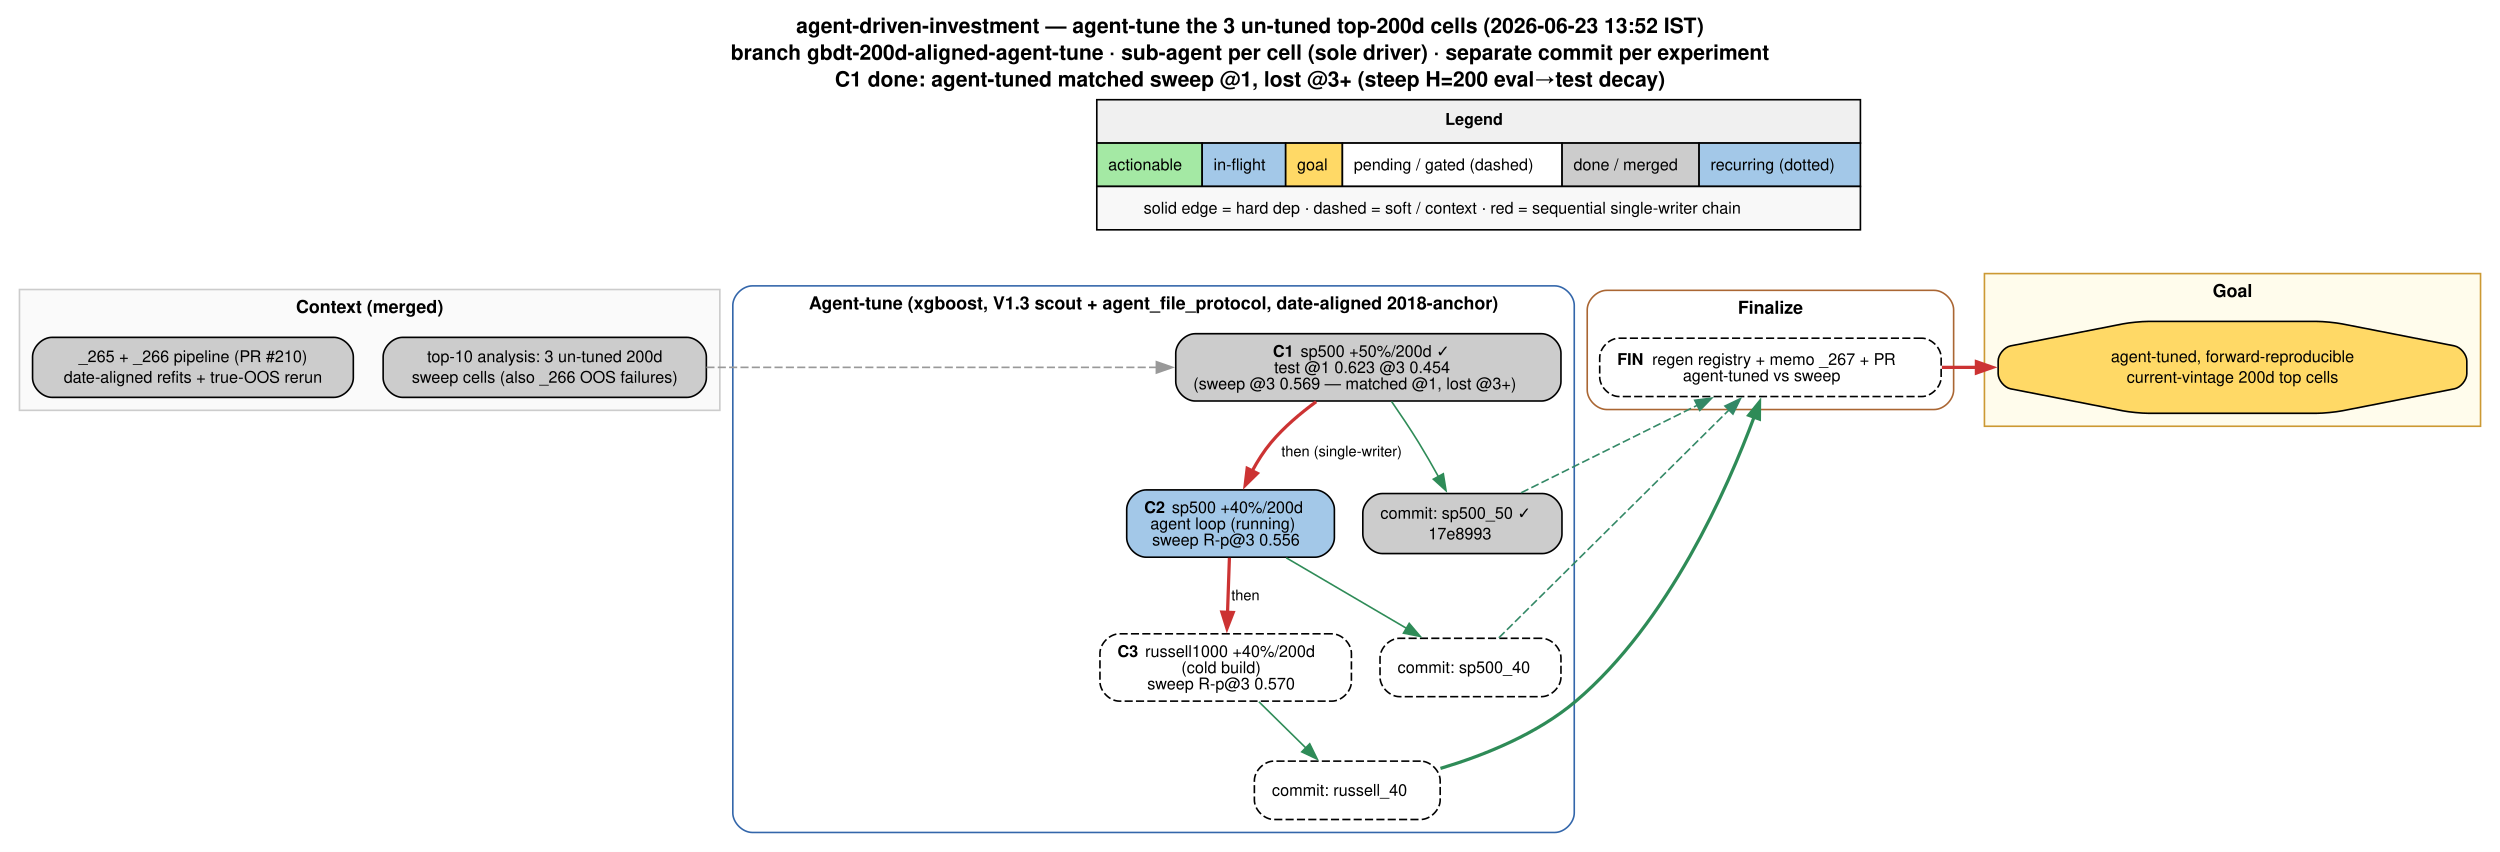
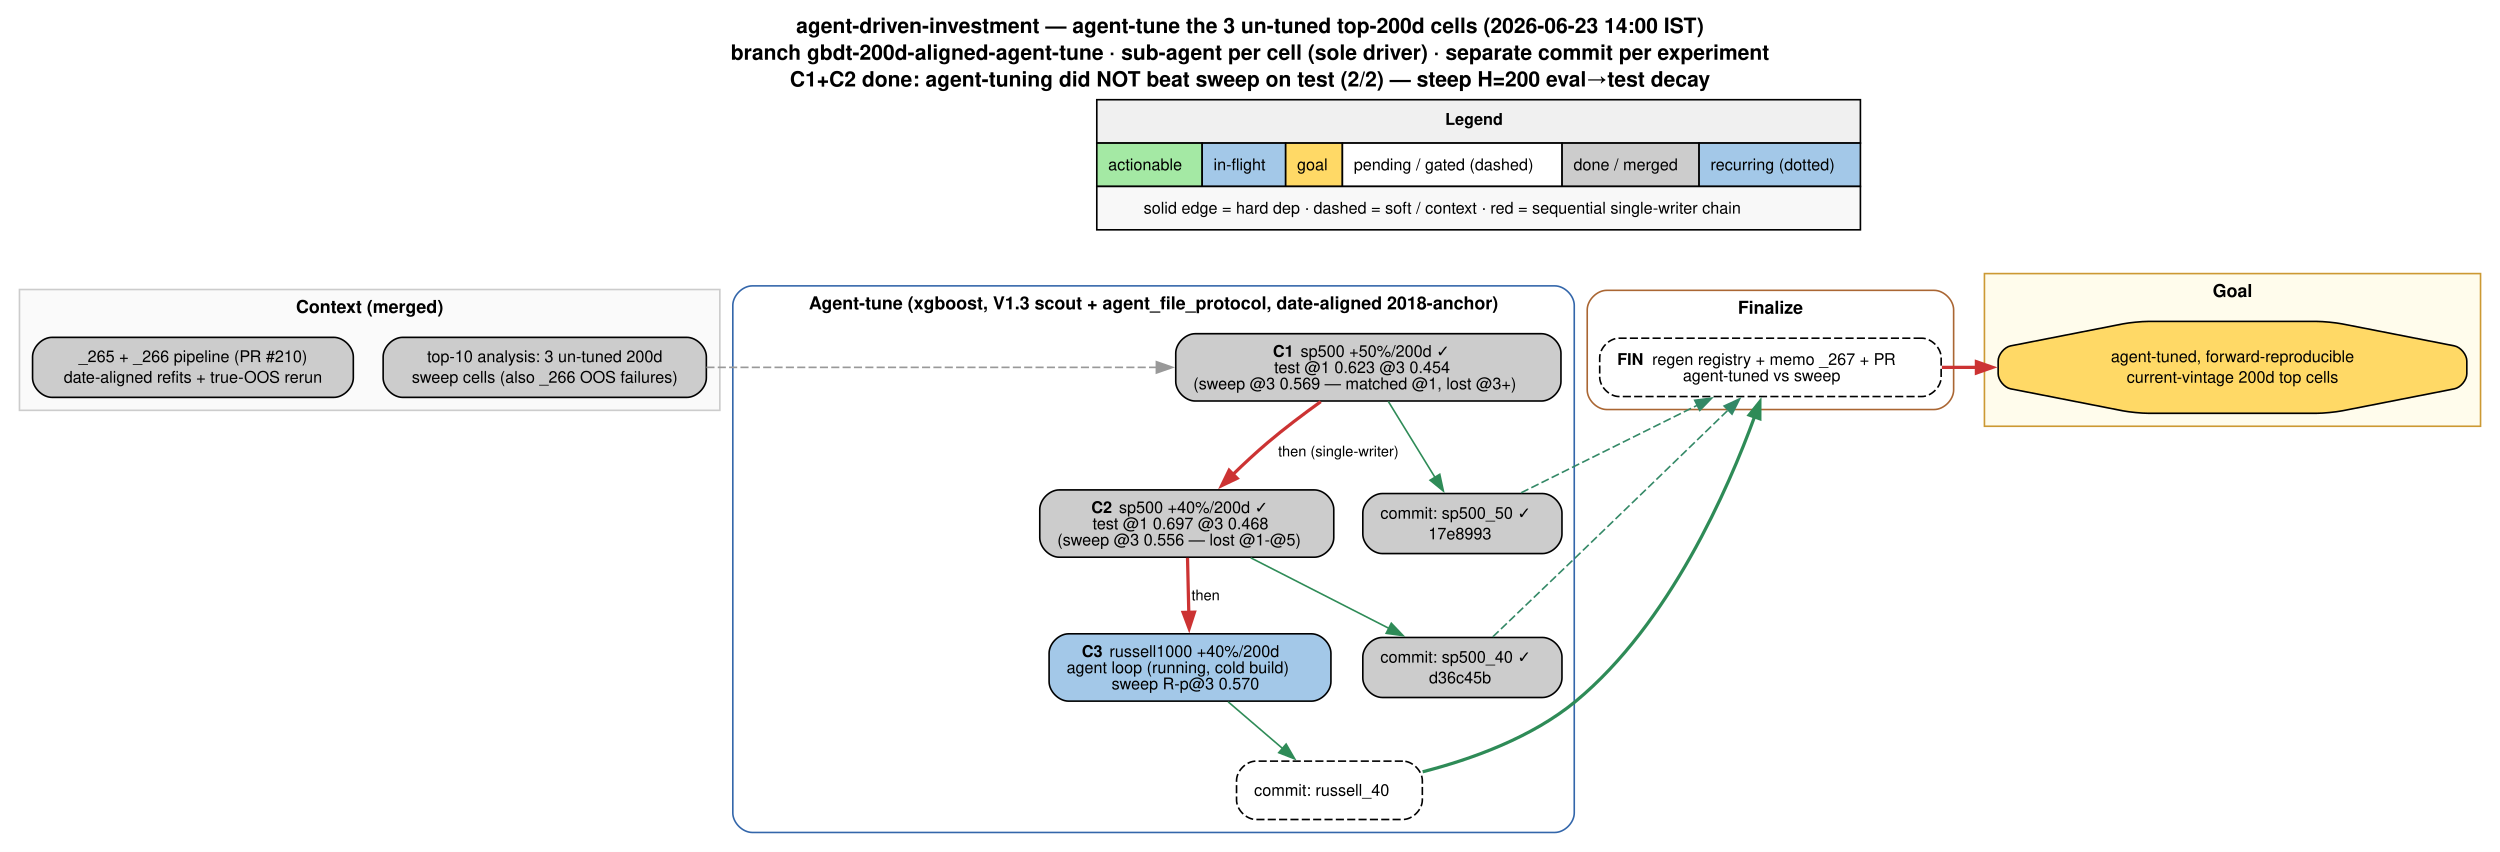
<svg xmlns="http://www.w3.org/2000/svg" width="1542pt" height="525pt" viewBox="0.00 0.00 1542.00 525.00">
  <g id="graph0" class="graph" transform="scale(1 1) rotate(0) translate(4 521.46)">
    <polygon fill="white" stroke="none" points="-4,4 -4,-521.46 1538,-521.46 1538,4 -4,4" />
-     <text xml:space="preserve" text-anchor="middle" x="767" y="-501.11" font-family="Helvetica,sans-Serif" font-weight="bold" font-size="13.00">agent-driven-investment — agent-tune the 3 un-tuned top-200d cells (2026-06-23 13:52 IST)</text>
+     <text xml:space="preserve" text-anchor="middle" x="767" y="-501.11" font-family="Helvetica,sans-Serif" font-weight="bold" font-size="13.00">agent-driven-investment — agent-tune the 3 un-tuned top-200d cells (2026-06-23 14:00 IST)</text>
    <text xml:space="preserve" text-anchor="middle" x="767" y="-484.61" font-family="Helvetica,sans-Serif" font-weight="bold" font-size="13.00">branch gbdt-200d-aligned-agent-tune · sub-agent per cell (sole driver) · separate commit per experiment</text>
-     <text xml:space="preserve" text-anchor="middle" x="767" y="-468.11" font-family="Helvetica,sans-Serif" font-weight="bold" font-size="13.00">C1 done: agent-tuned matched sweep @1, lost @3+ (steep H=200 eval→test decay)</text>
+     <text xml:space="preserve" text-anchor="middle" x="767" y="-468.11" font-family="Helvetica,sans-Serif" font-weight="bold" font-size="13.00">C1+C2 done: agent-tuning did NOT beat sweep on test (2/2) — steep H=200 eval→test decay</text>
    <g id="clust2" class="cluster">
      <polygon fill="#fafafa" stroke="#cccccc" points="8,-268.36 8,-342.88 440,-342.88 440,-268.36 8,-268.36" />
      <text xml:space="preserve" text-anchor="middle" x="224" y="-328.43" font-family="Helvetica,sans-Serif" font-weight="bold" font-size="11.00">Context (merged)</text>
    </g>
    <g id="clust3" class="cluster">
      <path fill="white" stroke="#3366aa" d="M460,-8C460,-8 955,-8 955,-8 961,-8 967,-14 967,-20 967,-20 967,-333.13 967,-333.13 967,-339.13 961,-345.13 955,-345.13 955,-345.13 460,-345.13 460,-345.13 454,-345.13 448,-339.13 448,-333.13 448,-333.13 448,-20 448,-20 448,-14 454,-8 460,-8" />
      <text xml:space="preserve" text-anchor="middle" x="707.5" y="-330.68" font-family="Helvetica,sans-Serif" font-weight="bold" font-size="11.00">Agent-tune (xgboost, V1.3 scout + agent_file_protocol, date-aligned 2018-anchor)</text>
    </g>
    <g id="clust4" class="cluster">
      <path fill="white" stroke="#aa6633" d="M987,-268.87C987,-268.87 1189,-268.87 1189,-268.87 1195,-268.87 1201,-274.87 1201,-280.87 1201,-280.87 1201,-330.37 1201,-330.37 1201,-336.37 1195,-342.37 1189,-342.37 1189,-342.37 987,-342.37 987,-342.37 981,-342.37 975,-336.37 975,-330.37 975,-330.37 975,-280.87 975,-280.87 975,-274.87 981,-268.87 987,-268.87" />
      <text xml:space="preserve" text-anchor="middle" x="1088" y="-327.92" font-family="Helvetica,sans-Serif" font-weight="bold" font-size="11.00">Finalize</text>
    </g>
    <g id="clust5" class="cluster">
      <polygon fill="#fffcec" stroke="#cc9933" points="1220,-258.54 1220,-352.71 1526,-352.71 1526,-258.54 1220,-258.54" />
      <text xml:space="preserve" text-anchor="middle" x="1373" y="-338.26" font-family="Helvetica,sans-Serif" font-weight="bold" font-size="11.00">Goal</text>
    </g>
    <g id="node1" class="node">
      <path fill="lightgrey" stroke="none" d="M1131.5,-459.96C1131.5,-459.96 684.5,-459.96 684.5,-459.96 678.5,-459.96 672.5,-453.96 672.5,-447.96 672.5,-447.96 672.5,-391.71 672.5,-391.71 672.5,-385.71 678.5,-379.71 684.5,-379.71 684.5,-379.71 1131.5,-379.71 1131.5,-379.71 1137.5,-379.71 1143.5,-385.71 1143.5,-391.71 1143.5,-391.71 1143.5,-447.96 1143.5,-447.96 1143.5,-453.96 1137.5,-459.96 1131.5,-459.96" />
      <polygon fill="#f0f0f0" stroke="none" points="672.5,-433.21 672.5,-459.96 1143.5,-459.96 1143.5,-433.21 672.5,-433.21" />
      <polygon fill="none" stroke="black" points="672.5,-433.21 672.5,-459.96 1143.5,-459.96 1143.5,-433.21 672.5,-433.21" />
      <text xml:space="preserve" text-anchor="start" x="887.38" y="-444.46" font-family="Helvetica,sans-Serif" font-weight="bold" font-size="10.00">Legend</text>
      <polygon fill="#a4e9a4" stroke="none" points="672.5,-406.46 672.5,-433.21 737.5,-433.21 737.5,-406.46 672.5,-406.46" />
      <polygon fill="none" stroke="black" points="672.5,-406.46 672.5,-433.21 737.5,-433.21 737.5,-406.46 672.5,-406.46" />
      <text xml:space="preserve" text-anchor="start" x="679.5" y="-416.46" font-family="Helvetica,sans-Serif" font-size="10.00">actionable</text>
      <polygon fill="#a3c8e8" stroke="none" points="737.5,-406.46 737.5,-433.21 789,-433.21 789,-406.46 737.5,-406.46" />
      <polygon fill="none" stroke="black" points="737.5,-406.46 737.5,-433.21 789,-433.21 789,-406.46 737.5,-406.46" />
      <text xml:space="preserve" text-anchor="start" x="744.5" y="-416.46" font-family="Helvetica,sans-Serif" font-size="10.00">in-flight</text>
      <polygon fill="#ffd966" stroke="none" points="789,-406.46 789,-433.21 824,-433.21 824,-406.46 789,-406.46" />
      <polygon fill="none" stroke="black" points="789,-406.46 789,-433.21 824,-433.21 824,-406.46 789,-406.46" />
      <text xml:space="preserve" text-anchor="start" x="796" y="-416.46" font-family="Helvetica,sans-Serif" font-size="10.00">goal</text>
      <polygon fill="#ffffff" stroke="none" points="824,-406.46 824,-433.21 959.5,-433.21 959.5,-406.46 824,-406.46" />
      <polygon fill="none" stroke="black" points="824,-406.46 824,-433.21 959.5,-433.21 959.5,-406.46 824,-406.46" />
      <text xml:space="preserve" text-anchor="start" x="831" y="-416.46" font-family="Helvetica,sans-Serif" font-size="10.00">pending / gated (dashed)</text>
      <polygon fill="#cccccc" stroke="none" points="959.5,-406.46 959.5,-433.21 1044,-433.21 1044,-406.46 959.5,-406.46" />
      <polygon fill="none" stroke="black" points="959.5,-406.46 959.5,-433.21 1044,-433.21 1044,-406.46 959.5,-406.46" />
      <text xml:space="preserve" text-anchor="start" x="966.5" y="-416.46" font-family="Helvetica,sans-Serif" font-size="10.00">done / merged</text>
      <polygon fill="#a3c8e8" stroke="none" points="1044,-406.46 1044,-433.21 1143.5,-433.21 1143.5,-406.46 1044,-406.46" />
      <polygon fill="none" stroke="black" points="1044,-406.46 1044,-433.21 1143.5,-433.21 1143.5,-406.46 1044,-406.46" />
      <text xml:space="preserve" text-anchor="start" x="1051" y="-416.46" font-family="Helvetica,sans-Serif" font-size="10.00">recurring (dotted)</text>
      <polygon fill="#f8f8f8" stroke="none" points="672.5,-379.71 672.5,-406.46 1143.5,-406.46 1143.5,-379.71 672.5,-379.71" />
      <polygon fill="none" stroke="black" points="672.5,-379.71 672.5,-406.46 1143.5,-406.46 1143.5,-379.71 672.5,-379.71" />
      <text xml:space="preserve" text-anchor="start" x="701.38" y="-389.71" font-family="Helvetica,sans-Serif" font-size="10.00">solid edge = hard dep · dashed = soft / context · red = sequential single-writer chain</text>
    </g>
    <g id="node2" class="node">
      <path fill="#cccccc" stroke="black" d="M201.93,-313.38C201.93,-313.38 28.07,-313.38 28.07,-313.38 22.07,-313.38 16.08,-307.38 16.08,-301.38 16.08,-301.38 16.08,-288.36 16.08,-288.36 16.08,-282.36 22.08,-276.36 28.08,-276.36 28.08,-276.36 201.93,-276.36 201.93,-276.36 207.93,-276.36 213.93,-282.36 213.93,-288.36 213.93,-288.36 213.93,-301.38 213.93,-301.38 213.93,-307.38 207.93,-313.38 201.93,-313.38" />
      <text xml:space="preserve" text-anchor="middle" x="115" y="-298.12" font-family="Helvetica,sans-Serif" font-size="10.00">_265 + _266 pipeline (PR #210)</text>
      <text xml:space="preserve" text-anchor="middle" x="115" y="-285.37" font-family="Helvetica,sans-Serif" font-size="10.00">date-aligned refits + true-OOS rerun</text>
    </g>
    <g id="node4" class="node">
      <path fill="#cccccc" stroke="black" d="M946.8,-315.63C946.8,-315.63 733.2,-315.63 733.2,-315.63 727.2,-315.63 721.2,-309.63 721.2,-303.63 721.2,-303.63 721.2,-286.11 721.2,-286.11 721.2,-280.11 727.2,-274.11 733.2,-274.11 733.2,-274.11 946.8,-274.11 946.8,-274.11 952.8,-274.11 958.8,-280.11 958.8,-286.11 958.8,-286.11 958.8,-303.63 958.8,-303.63 958.8,-309.63 952.8,-315.63 946.8,-315.63" />
      <text xml:space="preserve" text-anchor="start" x="781.12" y="-301.37" font-family="Helvetica,sans-Serif" font-weight="bold" font-size="10.00">C1</text>
      <text xml:space="preserve" text-anchor="start" x="795.38" y="-301.37" font-family="Helvetica,sans-Serif" font-size="10.00"> sp500 +50%/200d ✓</text>
      <text xml:space="preserve" text-anchor="start" x="781.88" y="-291.37" font-family="Helvetica,sans-Serif" font-size="10.00">test @1 0.623 @3 0.454</text>
      <text xml:space="preserve" text-anchor="start" x="732" y="-281.37" font-family="Helvetica,sans-Serif" font-size="10.00">(sweep @3 0.569 — matched @1, lost @3+)</text>
    </g>
    <g id="node10" class="node">
      <path fill="#ffffff" stroke="black" stroke-dasharray="5,2" d="M1181.3,-312.87C1181.3,-312.87 994.7,-312.87 994.7,-312.87 988.7,-312.87 982.7,-306.87 982.7,-300.87 982.7,-300.87 982.7,-288.87 982.7,-288.87 982.7,-282.87 988.7,-276.87 994.7,-276.87 994.7,-276.87 1181.3,-276.87 1181.3,-276.87 1187.3,-276.87 1193.3,-282.87 1193.3,-288.87 1193.3,-288.87 1193.3,-300.87 1193.3,-300.87 1193.3,-306.87 1187.3,-312.87 1181.3,-312.87" />
      <text xml:space="preserve" text-anchor="start" x="993.5" y="-296.37" font-family="Helvetica,sans-Serif" font-weight="bold" font-size="10.00">FIN</text>
      <text xml:space="preserve" text-anchor="start" x="1012.25" y="-296.37" font-family="Helvetica,sans-Serif" font-size="10.00"> regen registry + memo _267 + PR</text>
      <text xml:space="preserve" text-anchor="start" x="1034" y="-286.37" font-family="Helvetica,sans-Serif" font-size="10.00">agent-tuned vs sweep</text>
    </g>
    <g id="node11" class="node">
      <path fill="#ffd966" stroke="black" d="M1517.54,-290.96C1517.54,-290.96 1517.54,-298.79 1517.54,-298.79 1517.54,-302.7 1513.7,-307.36 1509.86,-308.12 1509.86,-308.12 1440.55,-321.7 1440.55,-321.7 1436.71,-322.46 1428.96,-323.21 1425.05,-323.21 1425.05,-323.21 1320.95,-323.21 1320.95,-323.21 1317.04,-323.21 1309.29,-322.46 1305.45,-321.7 1305.45,-321.7 1236.14,-308.12 1236.14,-308.12 1232.3,-307.36 1228.46,-302.7 1228.46,-298.79 1228.46,-298.79 1228.46,-290.96 1228.46,-290.96 1228.46,-287.05 1232.3,-282.39 1236.14,-281.63 1236.14,-281.63 1305.45,-268.05 1305.45,-268.05 1309.29,-267.29 1317.04,-266.54 1320.95,-266.54 1320.95,-266.54 1425.05,-266.54 1425.05,-266.54 1428.96,-266.54 1436.71,-267.29 1440.55,-268.05 1440.55,-268.05 1509.86,-281.63 1509.86,-281.63 1513.7,-282.39 1517.54,-287.05 1517.54,-290.96" />
      <text xml:space="preserve" text-anchor="middle" x="1373" y="-298.12" font-family="Helvetica,sans-Serif" font-size="10.00">agent-tuned, forward-reproducible</text>
      <text xml:space="preserve" text-anchor="middle" x="1373" y="-285.37" font-family="Helvetica,sans-Serif" font-size="10.00">current-vintage 200d top cells</text>
    </g>
    <g id="node3" class="node">
      <path fill="#cccccc" stroke="black" d="M419.68,-313.38C419.68,-313.38 244.32,-313.38 244.32,-313.38 238.32,-313.38 232.32,-307.38 232.32,-301.38 232.32,-301.38 232.32,-288.36 232.32,-288.36 232.32,-282.36 238.32,-276.36 244.32,-276.36 244.32,-276.36 419.68,-276.36 419.68,-276.36 425.68,-276.36 431.68,-282.36 431.68,-288.36 431.68,-288.36 431.68,-301.38 431.68,-301.38 431.68,-307.38 425.68,-313.38 419.68,-313.38" />
      <text xml:space="preserve" text-anchor="middle" x="332" y="-298.12" font-family="Helvetica,sans-Serif" font-size="10.00">top-10 analysis: 3 un-tuned 200d</text>
      <text xml:space="preserve" text-anchor="middle" x="332" y="-285.37" font-family="Helvetica,sans-Serif" font-size="10.00">sweep cells (also _266 OOS failures)</text>
    </g>
    <g id="edge5" class="edge">
      <path fill="none" stroke="#999999" stroke-dasharray="5,2" d="M431.71,-294.87C524.31,-294.87 616.9,-294.87 709.49,-294.87" />
      <polygon fill="#999999" stroke="#999999" points="709.27,-298.37 719.27,-294.87 709.27,-291.37 709.27,-298.37" />
    </g>
    <g id="node5" class="node">
-       <path fill="#a3c8e8" stroke="black" d="M807.05,-219.29C807.05,-219.29 702.95,-219.29 702.95,-219.29 696.95,-219.29 690.95,-213.29 690.95,-207.29 690.95,-207.29 690.95,-189.77 690.95,-189.77 690.95,-183.77 696.95,-177.77 702.95,-177.77 702.95,-177.77 807.05,-177.77 807.05,-177.77 813.05,-177.77 819.05,-183.77 819.05,-189.77 819.05,-189.77 819.05,-207.29 819.05,-207.29 819.05,-213.29 813.05,-219.29 807.05,-219.29" />
-       <text xml:space="preserve" text-anchor="start" x="701.75" y="-205.03" font-family="Helvetica,sans-Serif" font-weight="bold" font-size="10.00">C2</text>
-       <text xml:space="preserve" text-anchor="start" x="716" y="-205.03" font-family="Helvetica,sans-Serif" font-size="10.00"> sp500 +40%/200d</text>
-       <text xml:space="preserve" text-anchor="start" x="705.5" y="-195.03" font-family="Helvetica,sans-Serif" font-size="10.00">agent loop (running)</text>
-       <text xml:space="preserve" text-anchor="start" x="706.62" y="-185.03" font-family="Helvetica,sans-Serif" font-size="10.00">sweep R-p@3 0.556</text>
+       <path fill="#cccccc" stroke="black" d="M806.67,-219.29C806.67,-219.29 649.33,-219.29 649.33,-219.29 643.33,-219.29 637.33,-213.29 637.33,-207.29 637.33,-207.29 637.33,-189.77 637.33,-189.77 637.33,-183.77 643.33,-177.77 649.33,-177.77 649.33,-177.77 806.67,-177.77 806.67,-177.77 812.67,-177.77 818.67,-183.77 818.67,-189.77 818.67,-189.77 818.67,-207.29 818.67,-207.29 818.67,-213.29 812.67,-219.29 806.67,-219.29" />
+       <text xml:space="preserve" text-anchor="start" x="669.12" y="-205.03" font-family="Helvetica,sans-Serif" font-weight="bold" font-size="10.00">C2</text>
+       <text xml:space="preserve" text-anchor="start" x="683.38" y="-205.03" font-family="Helvetica,sans-Serif" font-size="10.00"> sp500 +40%/200d ✓</text>
+       <text xml:space="preserve" text-anchor="start" x="669.88" y="-195.03" font-family="Helvetica,sans-Serif" font-size="10.00">test @1 0.697 @3 0.468</text>
+       <text xml:space="preserve" text-anchor="start" x="648.12" y="-185.03" font-family="Helvetica,sans-Serif" font-size="10.00">(sweep @3 0.556 — lost @1-@5)</text>
    </g>
    <g id="edge6" class="edge">
-       <path fill="none" stroke="#cc3333" stroke-width="2" d="M807.8,-273.69C798.07,-266.55 787.88,-257.94 780,-248.54 775.59,-243.28 771.68,-237.1 768.35,-230.95" />
-       <polygon fill="#cc3333" stroke="#cc3333" stroke-width="2" points="771.54,-229.51 763.99,-222.09 765.26,-232.61 771.54,-229.51" />
-       <text xml:space="preserve" text-anchor="middle" x="823.5" y="-239.99" font-family="Helvetica,sans-Serif" font-size="9.00">then (single-writer)</text>
+       <path fill="none" stroke="#cc3333" stroke-width="2" d="M810.63,-273.72C800.09,-266.14 788.27,-257.25 778,-248.54 770.73,-242.38 763.23,-235.4 756.32,-228.67" />
+       <polygon fill="#cc3333" stroke="#cc3333" stroke-width="2" points="759.05,-226.45 749.48,-221.9 754.12,-231.42 759.05,-226.45" />
+       <text xml:space="preserve" text-anchor="middle" x="821.5" y="-239.99" font-family="Helvetica,sans-Serif" font-size="9.00">then (single-writer)</text>
    </g>
    <g id="node7" class="node">
      <path fill="#cccccc" stroke="black" d="M947.42,-217.04C947.42,-217.04 848.58,-217.04 848.58,-217.04 842.58,-217.04 836.58,-211.04 836.58,-205.04 836.58,-205.04 836.58,-192.02 836.58,-192.02 836.58,-186.02 842.58,-180.02 848.58,-180.02 848.58,-180.02 947.42,-180.02 947.42,-180.02 953.42,-180.02 959.42,-186.02 959.42,-192.02 959.42,-192.02 959.42,-205.04 959.42,-205.04 959.42,-211.04 953.42,-217.04 947.42,-217.04" />
      <text xml:space="preserve" text-anchor="start" x="847.38" y="-201.53" font-family="Helvetica,sans-Serif" font-size="10.00">commit: sp500_50 ✓</text>
      <text xml:space="preserve" text-anchor="start" x="877" y="-188.78" font-family="Helvetica,sans-Serif" font-size="10.00">17e8993</text>
    </g>
    <g id="edge8" class="edge">
-       <path fill="none" stroke="#2e8b57" d="M854.31,-273.84C859.71,-266.05 865.8,-256.99 871,-248.54 875.17,-241.76 879.44,-234.3 883.32,-227.28" />
-       <polygon fill="#2e8b57" stroke="#2e8b57" points="886.23,-229.25 887.93,-218.79 880.08,-225.9 886.23,-229.25" />
+       <path fill="none" stroke="#2e8b57" d="M852.3,-273.87C860.68,-260.24 871.87,-242.03 881.08,-227.05" />
+       <polygon fill="#2e8b57" stroke="#2e8b57" points="884.04,-228.92 886.29,-218.57 878.07,-225.26 884.04,-228.92" />
    </g>
    <g id="node6" class="node">
-       <path fill="#ffffff" stroke="black" stroke-dasharray="5,2" d="M817.55,-130.52C817.55,-130.52 686.45,-130.52 686.45,-130.52 680.45,-130.52 674.45,-124.52 674.45,-118.52 674.45,-118.52 674.45,-101 674.45,-101 674.45,-95 680.45,-89 686.45,-89 686.45,-89 817.55,-89 817.55,-89 823.55,-89 829.55,-95 829.55,-101 829.55,-101 829.55,-118.52 829.55,-118.52 829.55,-124.52 823.55,-130.52 817.55,-130.52" />
-       <text xml:space="preserve" text-anchor="start" x="685.25" y="-116.26" font-family="Helvetica,sans-Serif" font-weight="bold" font-size="10.00">C3</text>
-       <text xml:space="preserve" text-anchor="start" x="699.5" y="-116.26" font-family="Helvetica,sans-Serif" font-size="10.00"> russell1000 +40%/200d</text>
-       <text xml:space="preserve" text-anchor="start" x="724.62" y="-106.26" font-family="Helvetica,sans-Serif" font-size="10.00">(cold build)</text>
-       <text xml:space="preserve" text-anchor="start" x="703.62" y="-96.26" font-family="Helvetica,sans-Serif" font-size="10.00">sweep R-p@3 0.570</text>
+       <path fill="#a3c8e8" stroke="black" d="M804.92,-130.52C804.92,-130.52 655.08,-130.52 655.08,-130.52 649.08,-130.52 643.08,-124.52 643.08,-118.52 643.08,-118.52 643.08,-101 643.08,-101 643.08,-95 649.08,-89 655.08,-89 655.08,-89 804.92,-89 804.92,-89 810.92,-89 816.92,-95 816.92,-101 816.92,-101 816.92,-118.52 816.92,-118.52 816.92,-124.52 810.92,-130.52 804.92,-130.52" />
+       <text xml:space="preserve" text-anchor="start" x="663.25" y="-116.26" font-family="Helvetica,sans-Serif" font-weight="bold" font-size="10.00">C3</text>
+       <text xml:space="preserve" text-anchor="start" x="677.5" y="-116.26" font-family="Helvetica,sans-Serif" font-size="10.00"> russell1000 +40%/200d</text>
+       <text xml:space="preserve" text-anchor="start" x="653.88" y="-106.26" font-family="Helvetica,sans-Serif" font-size="10.00">agent loop (running, cold build)</text>
+       <text xml:space="preserve" text-anchor="start" x="681.62" y="-96.26" font-family="Helvetica,sans-Serif" font-size="10.00">sweep R-p@3 0.570</text>
    </g>
    <g id="edge7" class="edge">
-       <path fill="none" stroke="#cc3333" stroke-width="2" d="M754.3,-177.41C753.96,-167.33 753.53,-154.88 753.13,-143.48" />
-       <polygon fill="#cc3333" stroke="#cc3333" stroke-width="2" points="756.64,-143.67 752.8,-133.8 749.64,-143.92 756.64,-143.67" />
-       <text xml:space="preserve" text-anchor="middle" x="764.18" y="-151.22" font-family="Helvetica,sans-Serif" font-size="9.00">then</text>
+       <path fill="none" stroke="#cc3333" stroke-width="2" d="M728.46,-177.41C728.7,-167.33 728.98,-154.88 729.25,-143.48" />
+       <polygon fill="#cc3333" stroke="#cc3333" stroke-width="2" points="732.74,-143.88 729.47,-133.8 725.74,-143.72 732.74,-143.88" />
+       <text xml:space="preserve" text-anchor="middle" x="739.62" y="-151.22" font-family="Helvetica,sans-Serif" font-size="9.00">then</text>
    </g>
    <g id="node8" class="node">
-       <path fill="#ffffff" stroke="black" stroke-dasharray="5,2" d="M946.8,-127.76C946.8,-127.76 859.2,-127.76 859.2,-127.76 853.2,-127.76 847.2,-121.76 847.2,-115.76 847.2,-115.76 847.2,-103.76 847.2,-103.76 847.2,-97.76 853.2,-91.76 859.2,-91.76 859.2,-91.76 946.8,-91.76 946.8,-91.76 952.8,-91.76 958.8,-97.76 958.8,-103.76 958.8,-103.76 958.8,-115.76 958.8,-115.76 958.8,-121.76 952.8,-127.76 946.8,-127.76" />
-       <text xml:space="preserve" text-anchor="start" x="858" y="-106.38" font-family="Helvetica,sans-Serif" font-size="10.00">commit: sp500_40</text>
+       <path fill="#cccccc" stroke="black" d="M947.42,-128.27C947.42,-128.27 848.58,-128.27 848.58,-128.27 842.58,-128.27 836.58,-122.27 836.58,-116.27 836.58,-116.27 836.58,-103.25 836.58,-103.25 836.58,-97.25 842.58,-91.25 848.58,-91.25 848.58,-91.25 947.42,-91.25 947.42,-91.25 953.42,-91.25 959.42,-97.25 959.42,-103.25 959.42,-103.25 959.42,-116.27 959.42,-116.27 959.42,-122.27 953.42,-128.27 947.42,-128.27" />
+       <text xml:space="preserve" text-anchor="start" x="847.38" y="-112.76" font-family="Helvetica,sans-Serif" font-size="10.00">commit: sp500_40 ✓</text>
+       <text xml:space="preserve" text-anchor="start" x="877.38" y="-100.01" font-family="Helvetica,sans-Serif" font-size="10.00">d36c45b</text>
    </g>
    <g id="edge9" class="edge">
-       <path fill="none" stroke="#2e8b57" d="M789.33,-177.41C811.49,-164.41 840.4,-147.46 863.52,-133.91" />
-       <polygon fill="#2e8b57" stroke="#2e8b57" points="865.2,-136.98 872.06,-128.9 861.66,-130.94 865.2,-136.98" />
+       <path fill="none" stroke="#2e8b57" d="M767.43,-177.41C792.89,-164.41 826.09,-147.47 852.64,-133.91" />
+       <polygon fill="#2e8b57" stroke="#2e8b57" points="854.16,-137.06 861.48,-129.4 850.98,-130.83 854.16,-137.06" />
    </g>
    <g id="node9" class="node">
-       <path fill="#ffffff" stroke="black" stroke-dasharray="5,2" d="M872.3,-52C872.3,-52 781.7,-52 781.7,-52 775.7,-52 769.7,-46 769.7,-40 769.7,-40 769.7,-28 769.7,-28 769.7,-22 775.7,-16 781.7,-16 781.7,-16 872.3,-16 872.3,-16 878.3,-16 884.3,-22 884.3,-28 884.3,-28 884.3,-40 884.3,-40 884.3,-46 878.3,-52 872.3,-52" />
-       <text xml:space="preserve" text-anchor="start" x="780.5" y="-30.62" font-family="Helvetica,sans-Serif" font-size="10.00">commit: russell_40</text>
+       <path fill="#ffffff" stroke="black" stroke-dasharray="5,2" d="M861.3,-52C861.3,-52 770.7,-52 770.7,-52 764.7,-52 758.7,-46 758.7,-40 758.7,-40 758.7,-28 758.7,-28 758.7,-22 764.7,-16 770.7,-16 770.7,-16 861.3,-16 861.3,-16 867.3,-16 873.3,-22 873.3,-28 873.3,-28 873.3,-40 873.3,-40 873.3,-46 867.3,-52 861.3,-52" />
+       <text xml:space="preserve" text-anchor="start" x="769.5" y="-30.62" font-family="Helvetica,sans-Serif" font-size="10.00">commit: russell_40</text>
    </g>
    <g id="edge10" class="edge">
-       <path fill="none" stroke="#2e8b57" d="M772.49,-88.6C781.48,-79.76 792.13,-69.29 801.61,-59.97" />
-       <polygon fill="#2e8b57" stroke="#2e8b57" points="803.83,-62.7 808.5,-53.19 798.92,-57.71 803.83,-62.7" />
+       <path fill="none" stroke="#2e8b57" d="M753.5,-88.6C763.94,-79.65 776.32,-69.03 787.3,-59.61" />
+       <polygon fill="#2e8b57" stroke="#2e8b57" points="789.28,-62.53 794.59,-53.36 784.72,-57.21 789.28,-62.53" />
    </g>
    <g id="edge11" class="edge">
      <path fill="none" stroke="#338866" stroke-dasharray="5,2" d="M934.24,-217.53C965.25,-232.92 1010,-255.14 1043.23,-271.65" />
      <polygon fill="#338866" stroke="#338866" points="1041.28,-274.58 1051.8,-275.9 1044.4,-268.31 1041.28,-274.58" />
    </g>
    <g id="edge12" class="edge">
-       <path fill="none" stroke="#338866" stroke-dasharray="5,2" d="M920.49,-128.07C953.34,-160.59 1024.37,-230.9 1062.53,-268.67" />
-       <polygon fill="#338866" stroke="#338866" points="1059.95,-271.03 1069.52,-275.58 1064.87,-266.06 1059.95,-271.03" />
+       <path fill="none" stroke="#338866" stroke-dasharray="5,2" d="M916.74,-128.65C930.86,-142.13 950.67,-161.09 968,-177.77 1000.51,-209.06 1037.85,-245.22 1062.12,-268.76" />
+       <polygon fill="#338866" stroke="#338866" points="1059.44,-271.03 1069.05,-275.48 1064.31,-266.01 1059.44,-271.03" />
    </g>
    <g id="edge13" class="edge">
-       <path fill="none" stroke="#2e8b57" stroke-width="2" d="M884.48,-47.51C912.07,-55.74 944.21,-68.82 968,-89 1025.1,-137.43 1061.59,-220.27 1077.96,-264.32" />
-       <polygon fill="#2e8b57" stroke="#2e8b57" stroke-width="2" points="1074.61,-265.33 1081.29,-273.56 1081.2,-262.96 1074.61,-265.33" />
+       <path fill="none" stroke="#2e8b57" stroke-width="2" d="M873.48,-45.42C904.16,-53.29 941.03,-66.69 968,-89 1025.84,-136.85 1062.11,-220.28 1078.23,-264.47" />
+       <polygon fill="#2e8b57" stroke="#2e8b57" stroke-width="2" points="1074.87,-265.47 1081.5,-273.73 1081.47,-263.14 1074.87,-265.47" />
    </g>
    <g id="edge14" class="edge">
      <path fill="none" stroke="#cc3333" stroke-width="2" d="M1193.76,-294.87C1200.91,-294.87 1208.06,-294.87 1215.2,-294.87" />
      <polygon fill="#cc3333" stroke="#cc3333" stroke-width="2" points="1215.04,-298.37 1225.04,-294.87 1215.04,-291.37 1215.04,-298.37" />
    </g>
  </g>
</svg>
